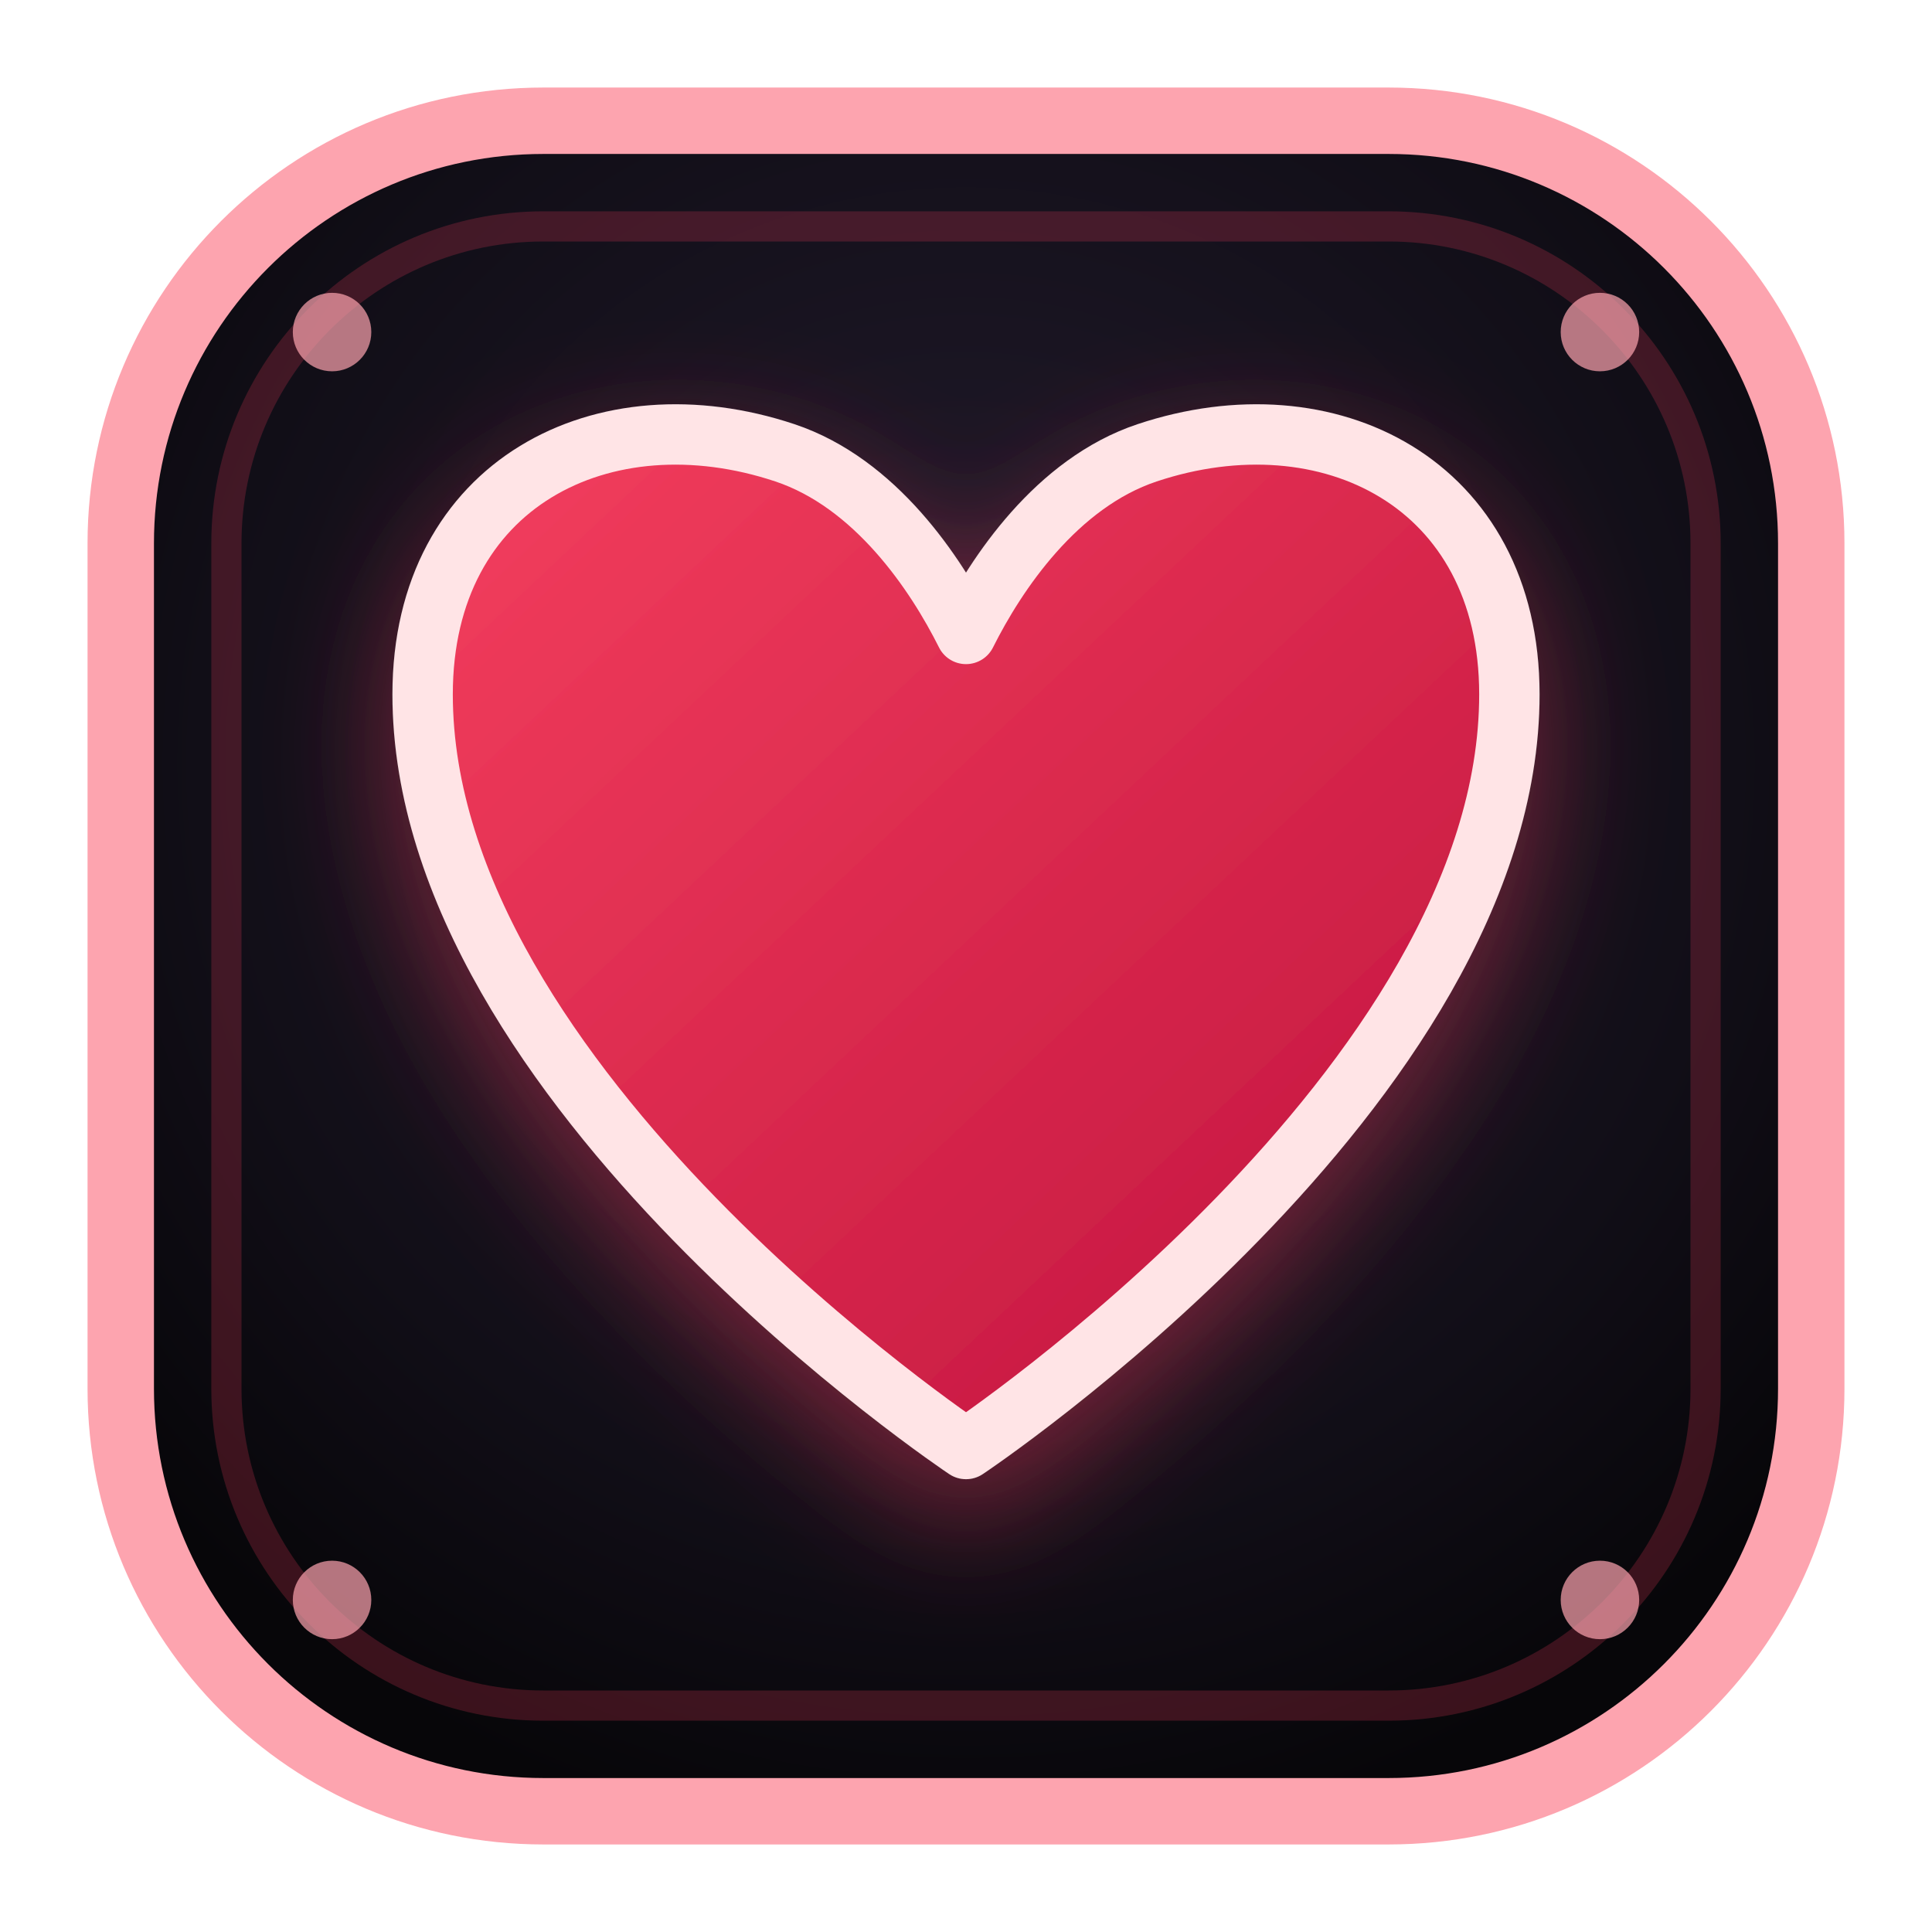
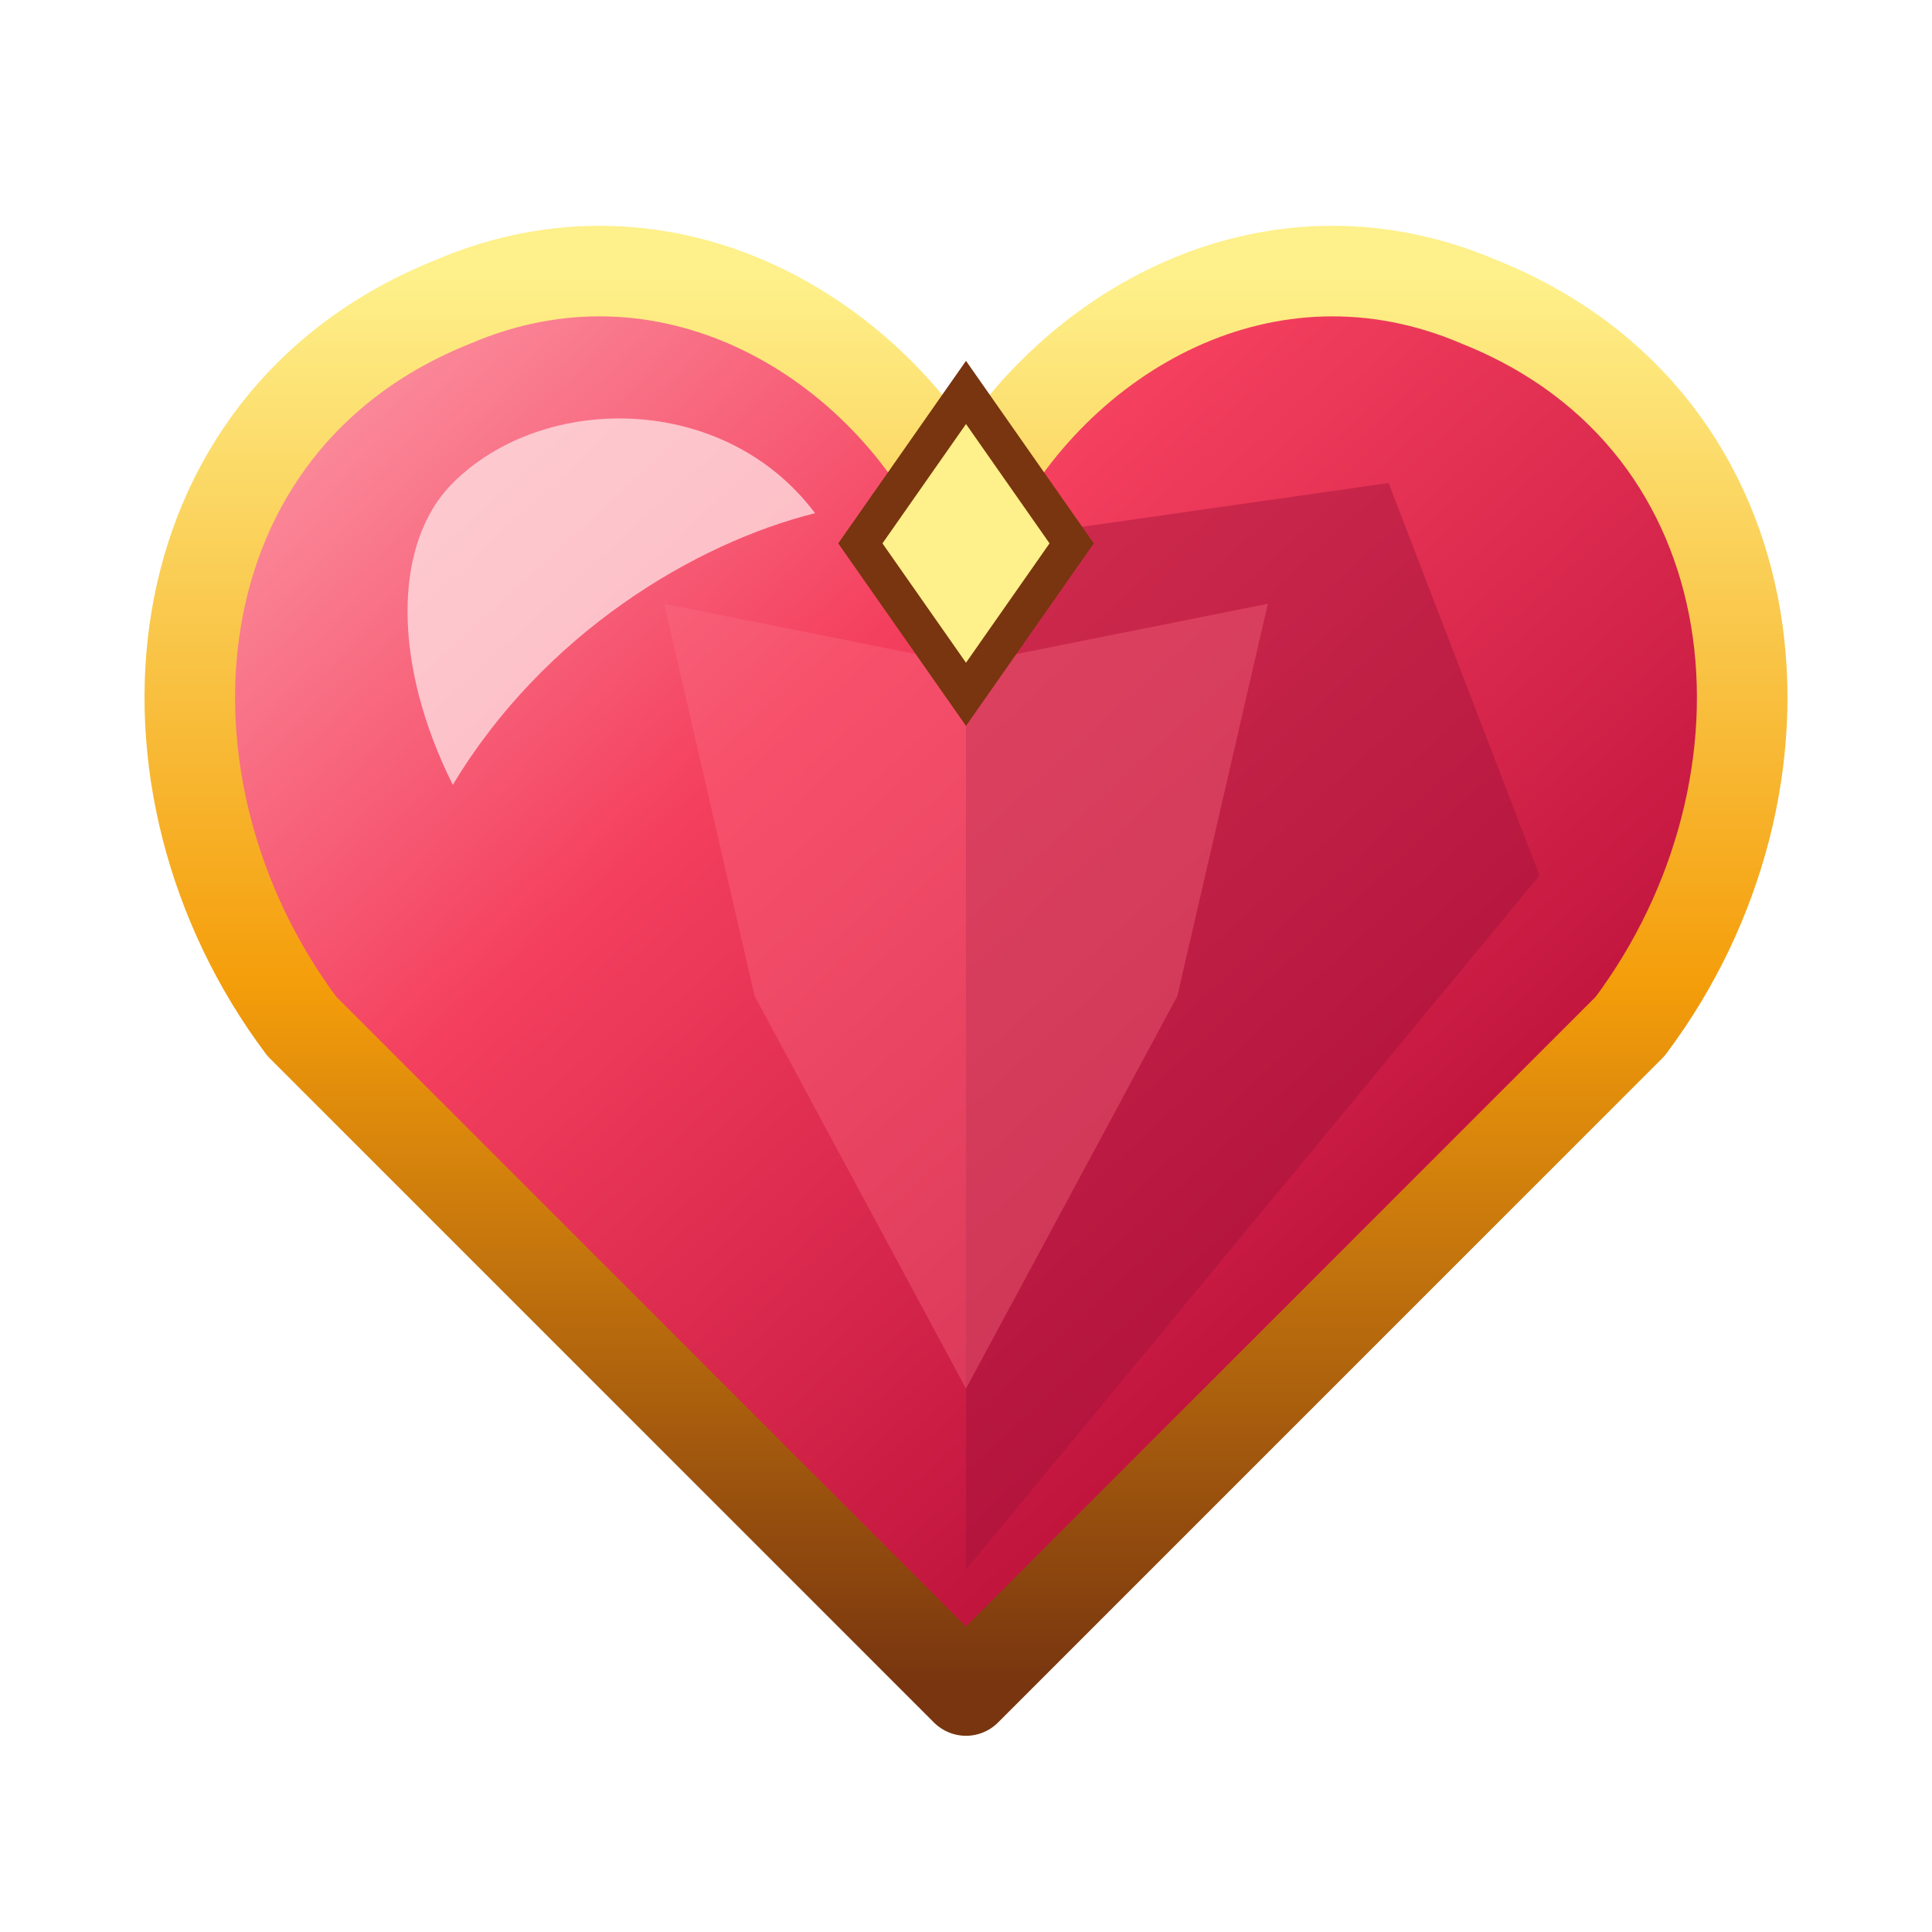
- <svg xmlns="http://www.w3.org/2000/svg" version="1.1" viewBox="0 0 64 64" width="64" height="64" fill="none">
+ <svg xmlns="http://www.w3.org/2000/svg" viewBox="0 0 64 64" width="64" height="64">
  <defs>
-     <radialGradient id="bg-hud-heart_full" cx="50%" cy="38%" r="65%">
-       <stop offset="0%" stop-color="#231c2e" />
-       <stop offset="70%" stop-color="#110e17" />
-       <stop offset="100%" stop-color="#070609" />
-     </radialGradient>
-     <linearGradient id="grad-hud-heart_full" x1="0%" y1="0%" x2="100%" y2="100%">
-       <stop offset="0%" stop-color="#f43f5e" />
-       <stop offset="100%" stop-color="#be123c" />
+     <linearGradient id="grad-hud-heart-ruby" x1="0%" y1="0%" x2="100%" y2="100%">
+       <stop offset="0%" stop-color="#fda4af" />
+       <stop offset="35%" stop-color="#f43f5e" />
+       <stop offset="75%" stop-color="#be123c" />
+       <stop offset="100%" stop-color="#4c0519" />
    </linearGradient>
-     <filter id="glow-hud-heart_full" x="-20%" y="-20%" width="140%" height="140%">
-       <feGaussianBlur in="SourceAlpha" stdDeviation="2" result="blur" />
-       <feOffset in="blur" dx="0" dy="1.5" result="offsetBlur" />
-       <feFlood flood-color="#f43f5e" flood-opacity="0.45" result="offsetColor" />
-       <feComposite in="offsetColor" in2="offsetBlur" operator="in" result="offsetGlow" />
-       <feMerge>
-         <feMergeNode in="offsetGlow" />
-         <feMergeNode in="SourceGraphic" />
-       </feMerge>
-     </filter>
+     <linearGradient id="grad-hud-heart-rim" x1="0%" y1="0%" x2="0%" y2="100%">
+       <stop offset="0%" stop-color="#fef08a" />
+       <stop offset="50%" stop-color="#f59e0b" />
+       <stop offset="100%" stop-color="#78350f" />
+     </linearGradient>
  </defs>
-   <rect x="4" y="4" width="56" height="56" rx="14" fill="url(#bg-hud-heart_full)" stroke="#fda4af" stroke-width="2.2" />
-   <rect x="7.5" y="7.5" width="49" height="49" rx="10.5" stroke="#f43f5e" stroke-opacity="0.22" stroke-width="1" />
-   <circle cx="11" cy="11" r="1.3" fill="#fda4af" opacity="0.7" />
-   <circle cx="53" cy="11" r="1.3" fill="#fda4af" opacity="0.7" />
-   <circle cx="11" cy="53" r="1.3" fill="#fda4af" opacity="0.7" />
-   <circle cx="53" cy="53" r="1.3" fill="#fda4af" opacity="0.7" />
-   <g filter="url(#glow-hud-heart_full)">
-     <path d="M32 48 C32 48, 14 36, 14 23 C14 16, 20 13, 26 15 C29 16, 31 19, 32 21 C33 19, 35 16, 38 15 C44 13, 50 16, 50 23 C50 36, 32 48, 32 48 Z" fill="url(#grad-hud-heart_full)" stroke="#ffe4e6" stroke-width="2" stroke-linejoin="round" />
-   </g>
+   <path d="M32 56 L10 34 C4 26, 5 14, 15 10 C22 7, 29 11, 32 17 C35 11, 42 7, 49 10 C59 14, 60 26, 54 34 Z" fill="url(#grad-hud-heart-ruby)" stroke="url(#grad-hud-heart-rim)" stroke-width="3" stroke-linejoin="round" />
+   <polygon points="32,18 46,16 51,29 32,52" fill="#9f1239" opacity="0.45" />
+   <polygon points="32,22 42,20 39,33 32,46 25,33 22,20" fill="#fb7185" opacity="0.35" />
+   <path d="M15 16 C18 13, 24 13, 27 17 C23 18, 18 21, 15 26 C13 22, 13 18, 15 16 Z" fill="#ffe4e6" opacity="0.75" />
+   <polygon points="32,13 35.5,18 32,23 28.5,18" fill="#fef08a" stroke="#78350f" stroke-width="1.2" />
</svg>
